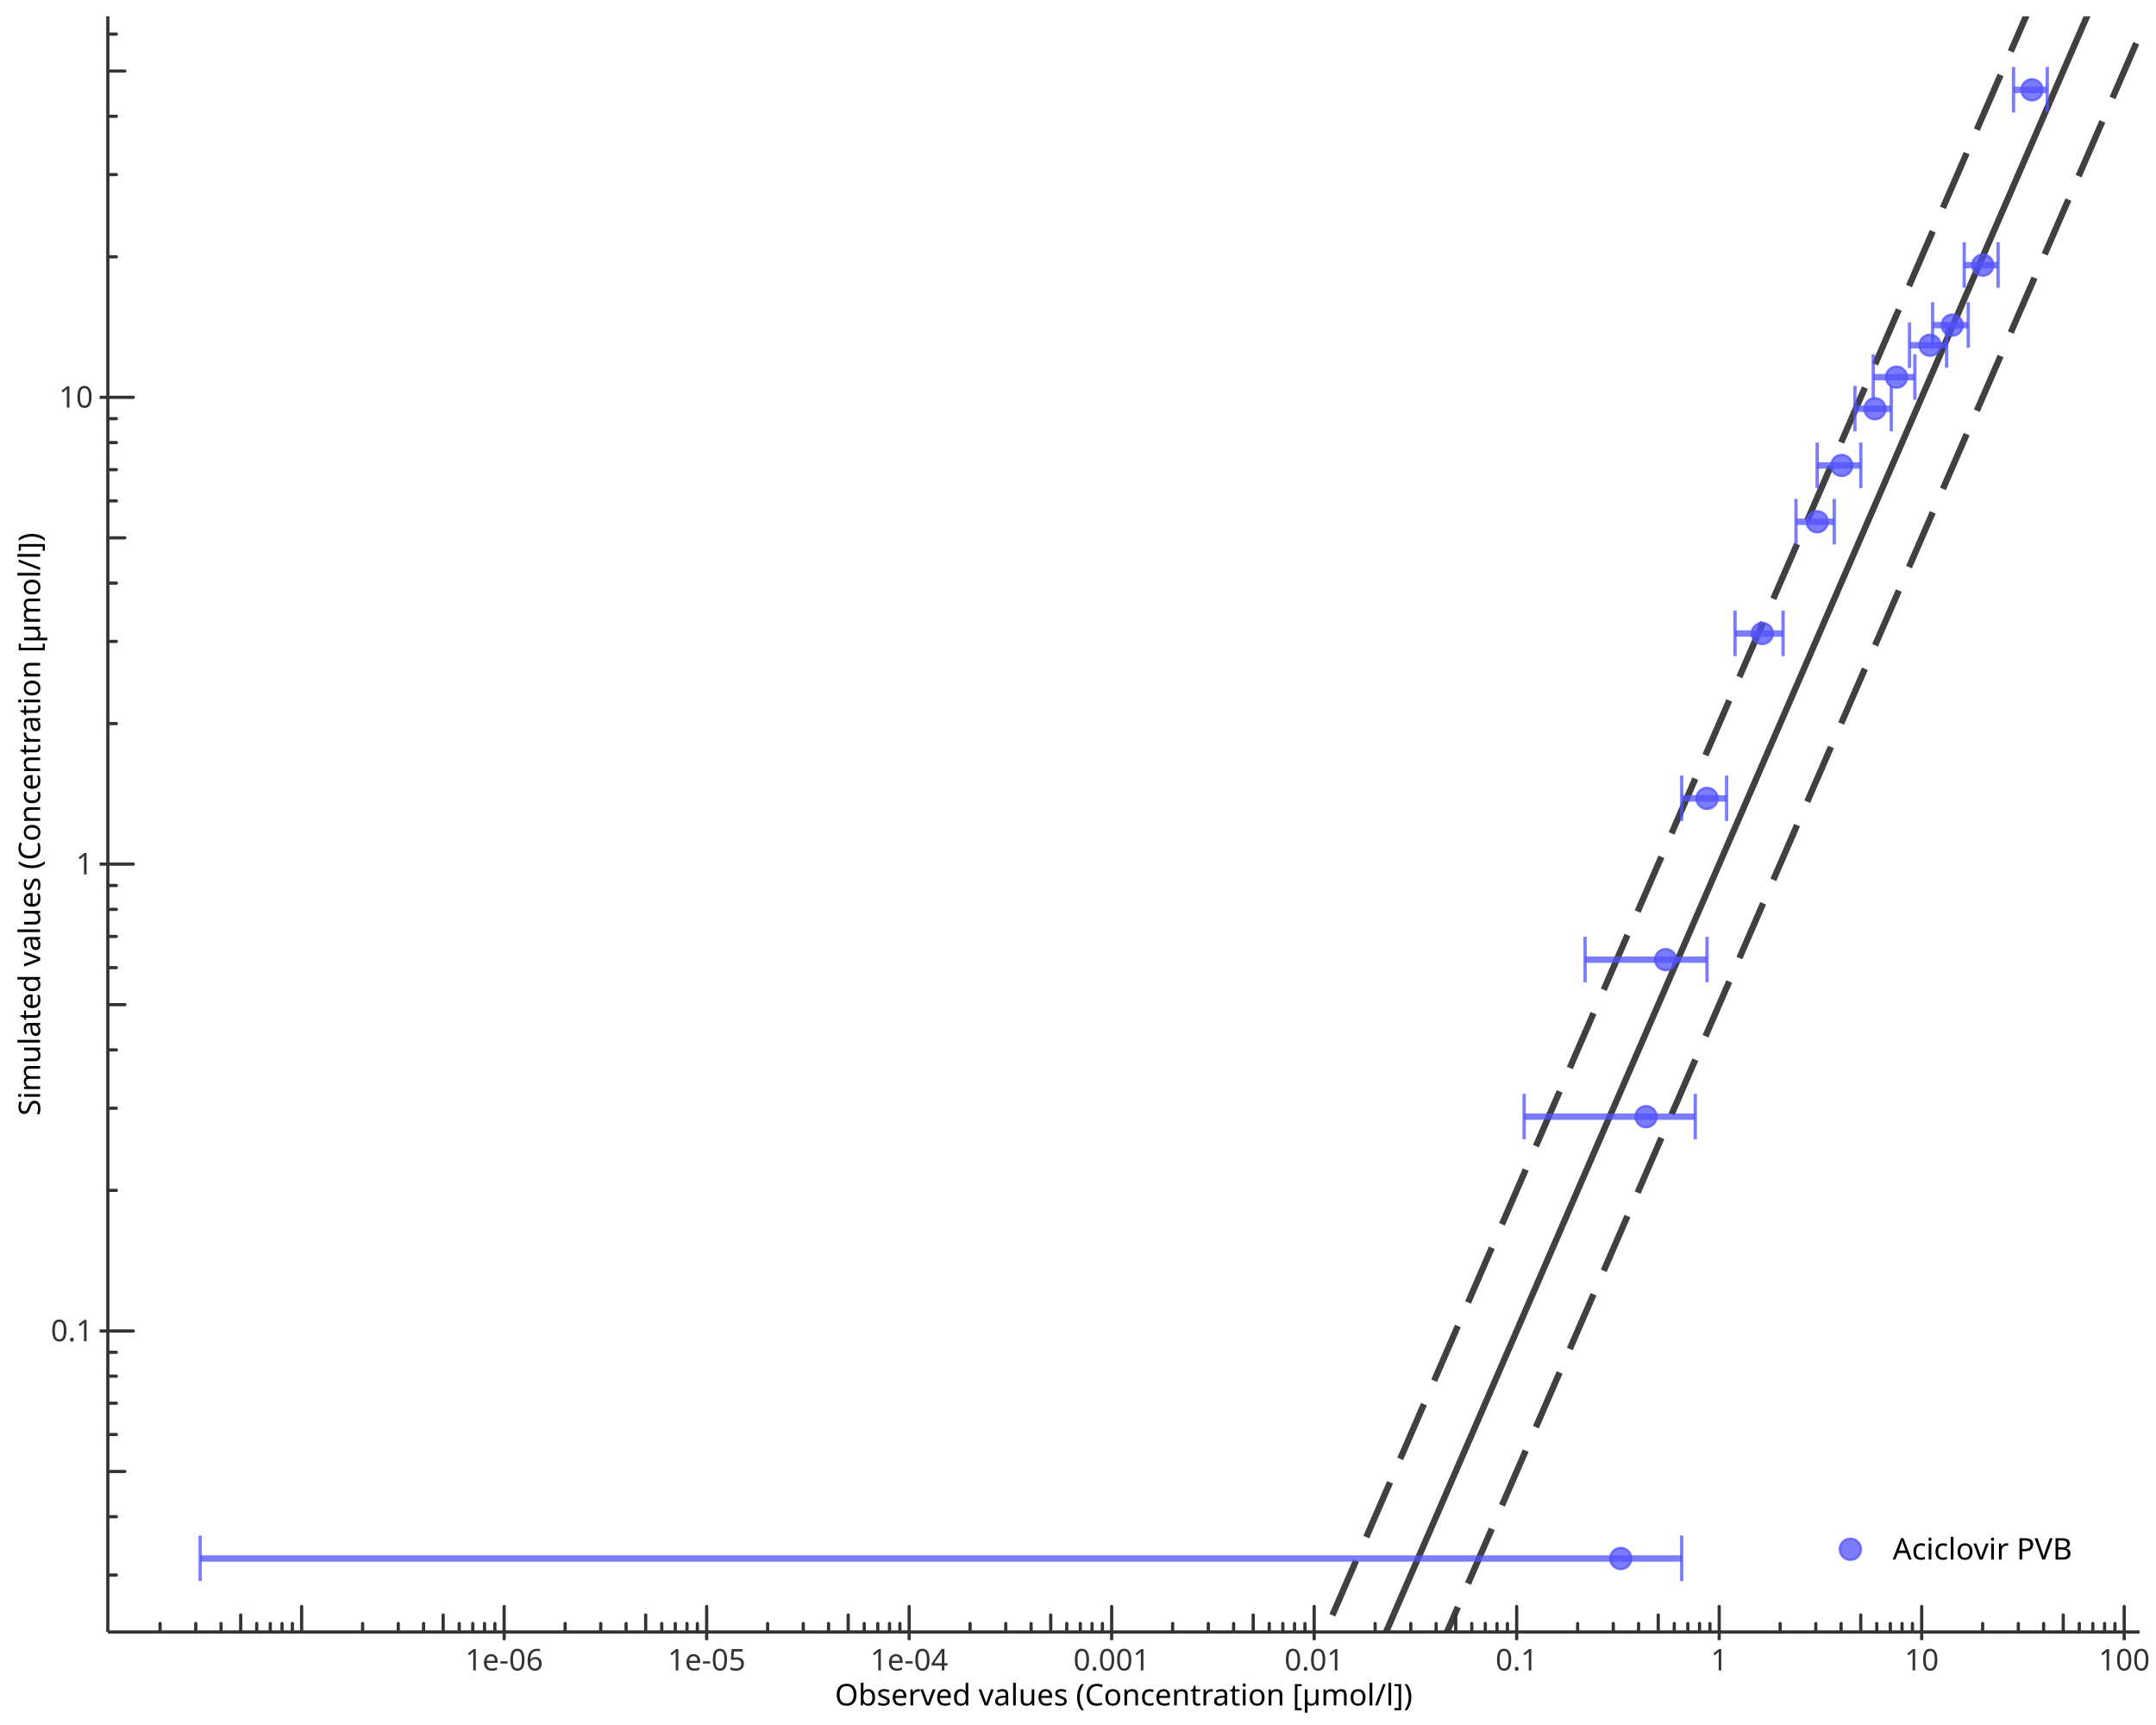
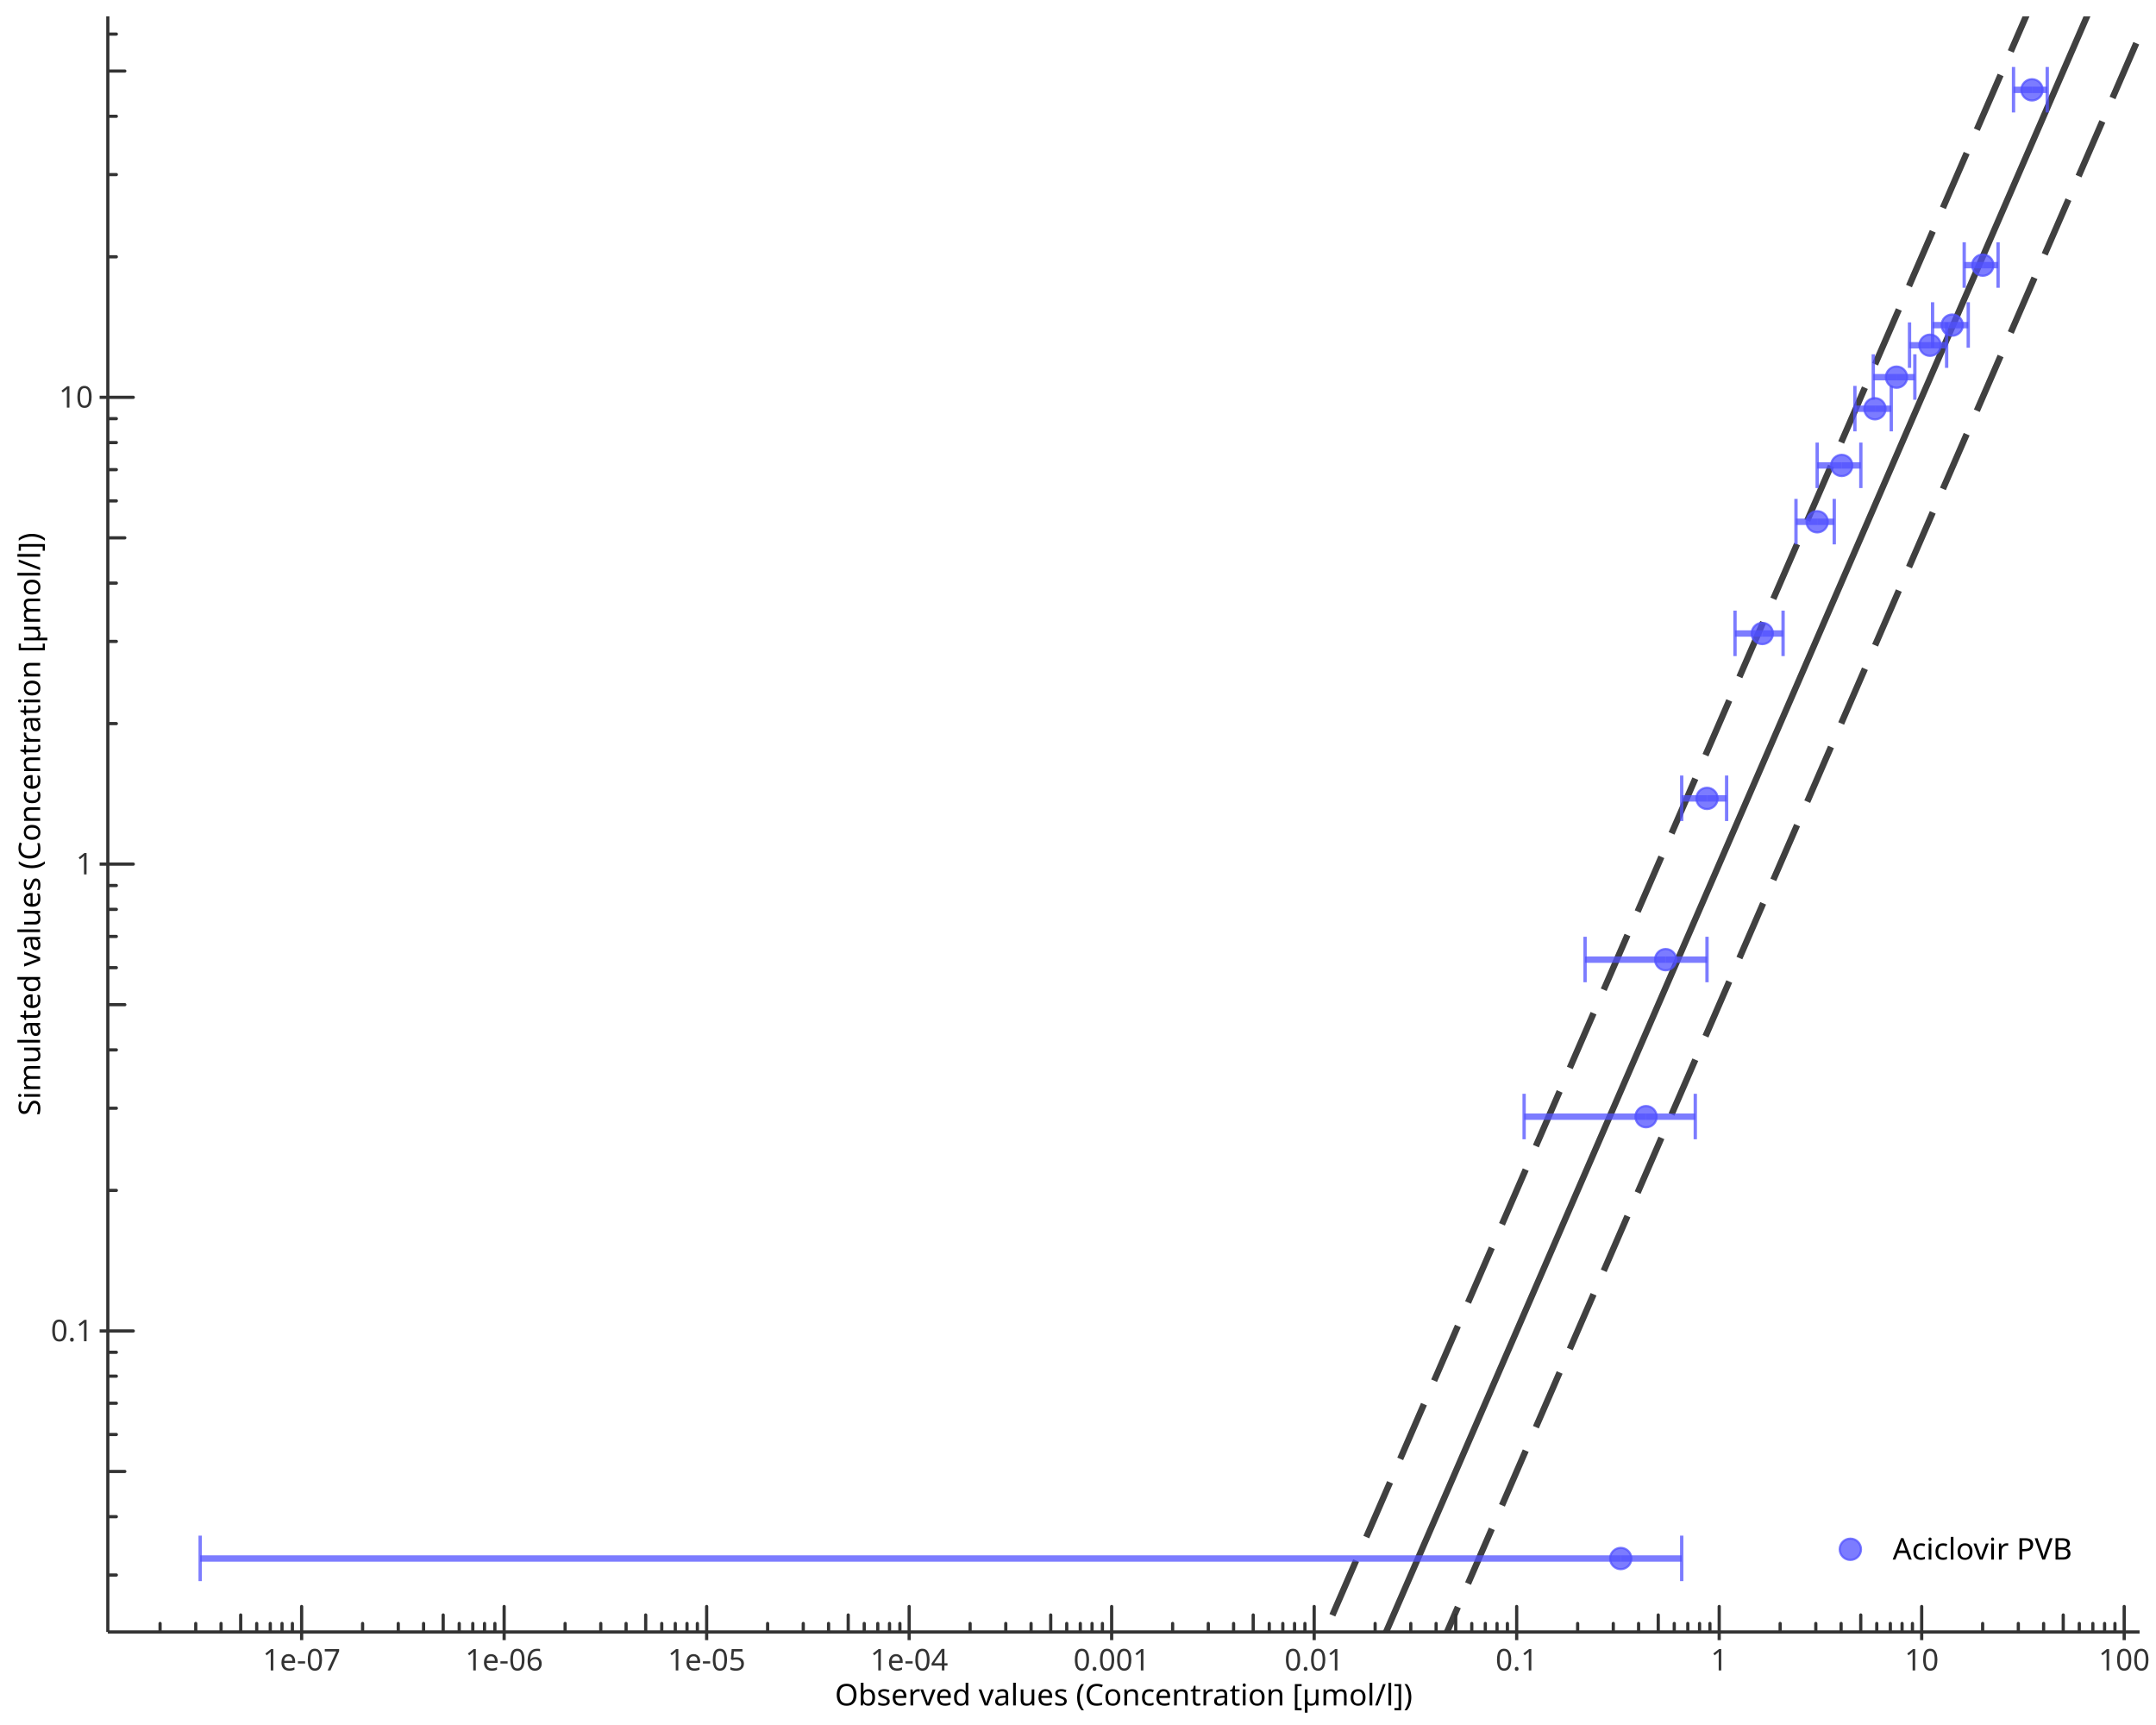
<svg xmlns="http://www.w3.org/2000/svg" class="svglite" data-engine-version="2.0" width="720.00pt" height="576.00pt" viewBox="0 0 720.00 576.00">
  <defs>
    <style type="text/css">
    .svglite line, .svglite polyline, .svglite polygon, .svglite path, .svglite rect, .svglite circle {
      fill: none;
      stroke: #000000;
      stroke-linecap: round;
      stroke-linejoin: round;
      stroke-miterlimit: 10.00;
    }
  </style>
  </defs>
  <rect width="100%" height="100%" style="stroke: none; fill: #FFFFFF;" />
  <defs>
    <clipPath id="cpMC4wMHw3MjAuMDB8MC4wMHw1NzYuMDA=">
      <rect x="0.00" y="0.00" width="720.00" height="576.00" />
    </clipPath>
  </defs>
  <g clip-path="url(#cpMC4wMHw3MjAuMDB8MC4wMHw1NzYuMDA=)">
    <rect x="0.00" y="0.00" width="720.00" height="576.00" style="stroke-width: 1.07; stroke: none; fill: #FFFFFF;" />
  </g>
  <defs>
    <clipPath id="cpMzYuMDF8NzE0LjUyfDUuNDh8NTQ0Ljkz">
      <rect x="36.01" y="5.48" width="678.51" height="539.45" />
    </clipPath>
  </defs>
  <g clip-path="url(#cpMzYuMDF8NzE0LjUyfDUuNDh8NTQ0Ljkz)">
    <rect x="36.01" y="5.48" width="678.51" height="539.45" style="stroke-width: 1.07; stroke: none; fill: #FFFFFF;" />
-     <polyline points="36.01,522.35 714.52,522.35 " style="stroke-width: 0.53; stroke: #FFFFFF; stroke-linecap: butt;" />
-     <polyline points="36.01,366.48 714.52,366.48 " style="stroke-width: 0.53; stroke: #FFFFFF; stroke-linecap: butt;" />
-     <polyline points="36.01,210.61 714.52,210.61 " style="stroke-width: 0.53; stroke: #FFFFFF; stroke-linecap: butt;" />
-     <polyline points="36.01,54.73 714.52,54.73 " style="stroke-width: 0.53; stroke: #FFFFFF; stroke-linecap: butt;" />
-     <polyline points="100.73,544.93 100.73,5.48 " style="stroke-width: 0.53; stroke: #FFFFFF; stroke-linecap: butt;" />
-     <polyline points="134.55,544.93 134.55,5.48 " style="stroke-width: 0.53; stroke: #FFFFFF; stroke-linecap: butt;" />
-     <polyline points="202.17,544.93 202.17,5.48 " style="stroke-width: 0.53; stroke: #FFFFFF; stroke-linecap: butt;" />
-     <polyline points="269.80,544.93 269.80,5.48 " style="stroke-width: 0.53; stroke: #FFFFFF; stroke-linecap: butt;" />
-     <polyline points="337.43,544.93 337.43,5.48 " style="stroke-width: 0.53; stroke: #FFFFFF; stroke-linecap: butt;" />
-     <polyline points="405.06,544.93 405.06,5.48 " style="stroke-width: 0.53; stroke: #FFFFFF; stroke-linecap: butt;" />
-     <polyline points="472.68,544.93 472.68,5.48 " style="stroke-width: 0.53; stroke: #FFFFFF; stroke-linecap: butt;" />
-     <polyline points="540.31,544.93 540.31,5.48 " style="stroke-width: 0.53; stroke: #FFFFFF; stroke-linecap: butt;" />
-     <polyline points="607.94,544.93 607.94,5.48 " style="stroke-width: 0.53; stroke: #FFFFFF; stroke-linecap: butt;" />
-     <polyline points="675.57,544.93 675.57,5.48 " style="stroke-width: 0.53; stroke: #FFFFFF; stroke-linecap: butt;" />
  </g>
  <g clip-path="url(#cpMC4wMHw3MjAuMDB8MC4wMHw1NzYuMDA=)">
</g>
  <g clip-path="url(#cpMzYuMDF8NzE0LjUyfDUuNDh8NTQ0Ljkz)">
</g>
  <g clip-path="url(#cpMC4wMHw3MjAuMDB8MC4wMHw1NzYuMDA=)">
</g>
  <g clip-path="url(#cpMzYuMDF8NzE0LjUyfDUuNDh8NTQ0Ljkz)">
</g>
  <g clip-path="url(#cpMC4wMHw3MjAuMDB8MC4wMHw1NzYuMDA=)">
</g>
  <g clip-path="url(#cpMzYuMDF8NzE0LjUyfDUuNDh8NTQ0Ljkz)">
</g>
  <g clip-path="url(#cpMC4wMHw3MjAuMDB8MC4wMHw1NzYuMDA=)">
</g>
  <g clip-path="url(#cpMzYuMDF8NzE0LjUyfDUuNDh8NTQ0Ljkz)">
</g>
  <g clip-path="url(#cpMC4wMHw3MjAuMDB8MC4wMHw1NzYuMDA=)">
</g>
  <g clip-path="url(#cpMzYuMDF8NzE0LjUyfDUuNDh8NTQ0Ljkz)">
</g>
  <g clip-path="url(#cpMC4wMHw3MjAuMDB8MC4wMHw1NzYuMDA=)">
</g>
  <g clip-path="url(#cpMzYuMDF8NzE0LjUyfDUuNDh8NTQ0Ljkz)">
</g>
  <g clip-path="url(#cpMC4wMHw3MjAuMDB8MC4wMHw1NzYuMDA=)">
</g>
  <g clip-path="url(#cpMzYuMDF8NzE0LjUyfDUuNDh8NTQ0Ljkz)">
</g>
  <g clip-path="url(#cpMC4wMHw3MjAuMDB8MC4wMHw1NzYuMDA=)">
</g>
  <g clip-path="url(#cpMzYuMDF8NzE0LjUyfDUuNDh8NTQ0Ljkz)">
</g>
  <g clip-path="url(#cpMC4wMHw3MjAuMDB8MC4wMHw1NzYuMDA=)">
</g>
  <g clip-path="url(#cpMzYuMDF8NzE0LjUyfDUuNDh8NTQ0Ljkz)">
</g>
  <g clip-path="url(#cpMC4wMHw3MjAuMDB8MC4wMHw1NzYuMDA=)">
</g>
  <g clip-path="url(#cpMzYuMDF8NzE0LjUyfDUuNDh8NTQ0Ljkz)">
</g>
  <g clip-path="url(#cpMC4wMHw3MjAuMDB8MC4wMHw1NzYuMDA=)">
</g>
  <g clip-path="url(#cpMzYuMDF8NzE0LjUyfDUuNDh8NTQ0Ljkz)">
</g>
  <g clip-path="url(#cpMC4wMHw3MjAuMDB8MC4wMHw1NzYuMDA=)">
</g>
  <g clip-path="url(#cpMzYuMDF8NzE0LjUyfDUuNDh8NTQ0Ljkz)">
</g>
  <g clip-path="url(#cpMC4wMHw3MjAuMDB8MC4wMHw1NzYuMDA=)">
</g>
  <g clip-path="url(#cpMzYuMDF8NzE0LjUyfDUuNDh8NTQ0Ljkz)">
</g>
  <g clip-path="url(#cpMC4wMHw3MjAuMDB8MC4wMHw1NzYuMDA=)">
</g>
  <g clip-path="url(#cpMzYuMDF8NzE0LjUyfDUuNDh8NTQ0Ljkz)">
</g>
  <g clip-path="url(#cpMC4wMHw3MjAuMDB8MC4wMHw1NzYuMDA=)">
</g>
  <g clip-path="url(#cpMzYuMDF8NzE0LjUyfDUuNDh8NTQ0Ljkz)">
</g>
  <g clip-path="url(#cpMC4wMHw3MjAuMDB8MC4wMHw1NzYuMDA=)">
</g>
  <g clip-path="url(#cpMzYuMDF8NzE0LjUyfDUuNDh8NTQ0Ljkz)">
    <line x1="-642.50" y1="3092.70" x2="1393.03" y2="-1598.92" style="stroke-width: 2.13; stroke: #000000; stroke-opacity: 0.75; stroke-linecap: butt;" />
    <line x1="-642.50" y1="3045.78" x2="1393.03" y2="-1645.85" style="stroke-width: 2.13; stroke: #000000; stroke-opacity: 0.75; stroke-dasharray: 19.92,8.54; stroke-linecap: butt;" />
    <line x1="-642.50" y1="3139.63" x2="1393.03" y2="-1552.00" style="stroke-width: 2.13; stroke: #000000; stroke-opacity: 0.75; stroke-dasharray: 19.92,8.54; stroke-linecap: butt;" />
    <line x1="672.42" y1="30.00" x2="678.58" y2="30.00" style="stroke-width: 2.13; stroke: #5050FF; stroke-opacity: 0.75; stroke-linecap: butt;" />
    <line x1="655.95" y1="88.54" x2="662.15" y2="88.54" style="stroke-width: 2.13; stroke: #5050FF; stroke-opacity: 0.75; stroke-linecap: butt;" />
    <line x1="645.39" y1="108.56" x2="651.94" y2="108.56" style="stroke-width: 2.13; stroke: #5050FF; stroke-opacity: 0.75; stroke-linecap: butt;" />
    <line x1="637.69" y1="115.28" x2="644.53" y2="115.28" style="stroke-width: 2.13; stroke: #5050FF; stroke-opacity: 0.75; stroke-linecap: butt;" />
    <line x1="625.59" y1="125.94" x2="633.34" y2="125.94" style="stroke-width: 2.13; stroke: #5050FF; stroke-opacity: 0.75; stroke-linecap: butt;" />
    <line x1="619.45" y1="136.49" x2="626.14" y2="136.49" style="stroke-width: 2.13; stroke: #5050FF; stroke-opacity: 0.75; stroke-linecap: butt;" />
    <line x1="606.85" y1="155.42" x2="615.04" y2="155.42" style="stroke-width: 2.13; stroke: #5050FF; stroke-opacity: 0.75; stroke-linecap: butt;" />
    <line x1="599.77" y1="174.23" x2="606.85" y2="174.23" style="stroke-width: 2.13; stroke: #5050FF; stroke-opacity: 0.75; stroke-linecap: butt;" />
    <line x1="579.41" y1="211.53" x2="588.52" y2="211.53" style="stroke-width: 2.13; stroke: #5050FF; stroke-opacity: 0.75; stroke-linecap: butt;" />
    <line x1="561.61" y1="266.60" x2="570.06" y2="266.60" style="stroke-width: 2.13; stroke: #5050FF; stroke-opacity: 0.75; stroke-linecap: butt;" />
    <line x1="529.34" y1="320.44" x2="556.25" y2="320.44" style="stroke-width: 2.13; stroke: #5050FF; stroke-opacity: 0.75; stroke-linecap: butt;" />
    <line x1="508.98" y1="372.87" x2="549.70" y2="372.87" style="stroke-width: 2.13; stroke: #5050FF; stroke-opacity: 0.75; stroke-linecap: butt;" />
    <line x1="66.85" y1="520.41" x2="541.25" y2="520.41" style="stroke-width: 2.13; stroke: #5050FF; stroke-opacity: 0.75; stroke-linecap: butt;" />
    <line x1="678.58" y1="30.00" x2="683.68" y2="30.00" style="stroke-width: 2.13; stroke: #5050FF; stroke-opacity: 0.75; stroke-linecap: butt;" />
    <line x1="662.15" y1="88.54" x2="667.26" y2="88.54" style="stroke-width: 2.13; stroke: #5050FF; stroke-opacity: 0.75; stroke-linecap: butt;" />
    <line x1="651.94" y1="108.56" x2="657.30" y2="108.56" style="stroke-width: 2.13; stroke: #5050FF; stroke-opacity: 0.75; stroke-linecap: butt;" />
    <line x1="644.53" y1="115.28" x2="650.08" y2="115.28" style="stroke-width: 2.13; stroke: #5050FF; stroke-opacity: 0.75; stroke-linecap: butt;" />
    <line x1="633.34" y1="125.94" x2="639.47" y2="125.94" style="stroke-width: 2.13; stroke: #5050FF; stroke-opacity: 0.75; stroke-linecap: butt;" />
    <line x1="626.14" y1="136.49" x2="631.59" y2="136.49" style="stroke-width: 2.13; stroke: #5050FF; stroke-opacity: 0.75; stroke-linecap: butt;" />
    <line x1="615.04" y1="155.42" x2="621.43" y2="155.42" style="stroke-width: 2.13; stroke: #5050FF; stroke-opacity: 0.75; stroke-linecap: butt;" />
    <line x1="606.85" y1="174.23" x2="612.55" y2="174.23" style="stroke-width: 2.13; stroke: #5050FF; stroke-opacity: 0.75; stroke-linecap: butt;" />
    <line x1="588.52" y1="211.53" x2="595.46" y2="211.53" style="stroke-width: 2.13; stroke: #5050FF; stroke-opacity: 0.75; stroke-linecap: butt;" />
    <line x1="570.06" y1="266.60" x2="576.61" y2="266.60" style="stroke-width: 2.13; stroke: #5050FF; stroke-opacity: 0.75; stroke-linecap: butt;" />
    <line x1="556.25" y1="320.44" x2="570.06" y2="320.44" style="stroke-width: 2.13; stroke: #5050FF; stroke-opacity: 0.75; stroke-linecap: butt;" />
    <line x1="549.70" y1="372.87" x2="566.14" y2="372.87" style="stroke-width: 2.13; stroke: #5050FF; stroke-opacity: 0.75; stroke-linecap: butt;" />
    <line x1="541.25" y1="520.41" x2="561.61" y2="520.41" style="stroke-width: 2.13; stroke: #5050FF; stroke-opacity: 0.75; stroke-linecap: butt;" />
    <text x="672.42" y="33.89" text-anchor="middle" style="font-size: 15.17px; fill: #5050FF; fill-opacity: 0.75; font-family: sans;" textLength="3.94px" lengthAdjust="spacingAndGlyphs">|</text>
    <text x="655.95" y="92.43" text-anchor="middle" style="font-size: 15.17px; fill: #5050FF; fill-opacity: 0.75; font-family: sans;" textLength="3.94px" lengthAdjust="spacingAndGlyphs">|</text>
    <text x="645.39" y="112.45" text-anchor="middle" style="font-size: 15.17px; fill: #5050FF; fill-opacity: 0.75; font-family: sans;" textLength="3.94px" lengthAdjust="spacingAndGlyphs">|</text>
    <text x="637.69" y="119.18" text-anchor="middle" style="font-size: 15.17px; fill: #5050FF; fill-opacity: 0.75; font-family: sans;" textLength="3.94px" lengthAdjust="spacingAndGlyphs">|</text>
    <text x="625.59" y="129.83" text-anchor="middle" style="font-size: 15.17px; fill: #5050FF; fill-opacity: 0.75; font-family: sans;" textLength="3.94px" lengthAdjust="spacingAndGlyphs">|</text>
    <text x="619.45" y="140.38" text-anchor="middle" style="font-size: 15.17px; fill: #5050FF; fill-opacity: 0.75; font-family: sans;" textLength="3.94px" lengthAdjust="spacingAndGlyphs">|</text>
    <text x="606.85" y="159.31" text-anchor="middle" style="font-size: 15.17px; fill: #5050FF; fill-opacity: 0.75; font-family: sans;" textLength="3.94px" lengthAdjust="spacingAndGlyphs">|</text>
    <text x="599.77" y="178.12" text-anchor="middle" style="font-size: 15.17px; fill: #5050FF; fill-opacity: 0.75; font-family: sans;" textLength="3.94px" lengthAdjust="spacingAndGlyphs">|</text>
    <text x="579.41" y="215.42" text-anchor="middle" style="font-size: 15.17px; fill: #5050FF; fill-opacity: 0.75; font-family: sans;" textLength="3.94px" lengthAdjust="spacingAndGlyphs">|</text>
    <text x="561.61" y="270.49" text-anchor="middle" style="font-size: 15.17px; fill: #5050FF; fill-opacity: 0.75; font-family: sans;" textLength="3.94px" lengthAdjust="spacingAndGlyphs">|</text>
    <text x="529.34" y="324.33" text-anchor="middle" style="font-size: 15.17px; fill: #5050FF; fill-opacity: 0.75; font-family: sans;" textLength="3.94px" lengthAdjust="spacingAndGlyphs">|</text>
    <text x="508.98" y="376.76" text-anchor="middle" style="font-size: 15.17px; fill: #5050FF; fill-opacity: 0.75; font-family: sans;" textLength="3.94px" lengthAdjust="spacingAndGlyphs">|</text>
    <text x="66.85" y="524.30" text-anchor="middle" style="font-size: 15.17px; fill: #5050FF; fill-opacity: 0.75; font-family: sans;" textLength="3.94px" lengthAdjust="spacingAndGlyphs">|</text>
    <text x="683.68" y="33.89" text-anchor="middle" style="font-size: 15.17px; fill: #5050FF; fill-opacity: 0.75; font-family: sans;" textLength="3.94px" lengthAdjust="spacingAndGlyphs">|</text>
    <text x="667.26" y="92.43" text-anchor="middle" style="font-size: 15.17px; fill: #5050FF; fill-opacity: 0.75; font-family: sans;" textLength="3.94px" lengthAdjust="spacingAndGlyphs">|</text>
    <text x="657.30" y="112.45" text-anchor="middle" style="font-size: 15.17px; fill: #5050FF; fill-opacity: 0.75; font-family: sans;" textLength="3.94px" lengthAdjust="spacingAndGlyphs">|</text>
    <text x="650.08" y="119.18" text-anchor="middle" style="font-size: 15.17px; fill: #5050FF; fill-opacity: 0.75; font-family: sans;" textLength="3.94px" lengthAdjust="spacingAndGlyphs">|</text>
    <text x="639.47" y="129.83" text-anchor="middle" style="font-size: 15.17px; fill: #5050FF; fill-opacity: 0.75; font-family: sans;" textLength="3.94px" lengthAdjust="spacingAndGlyphs">|</text>
    <text x="631.59" y="140.38" text-anchor="middle" style="font-size: 15.17px; fill: #5050FF; fill-opacity: 0.75; font-family: sans;" textLength="3.94px" lengthAdjust="spacingAndGlyphs">|</text>
    <text x="621.43" y="159.31" text-anchor="middle" style="font-size: 15.17px; fill: #5050FF; fill-opacity: 0.75; font-family: sans;" textLength="3.94px" lengthAdjust="spacingAndGlyphs">|</text>
    <text x="612.55" y="178.12" text-anchor="middle" style="font-size: 15.17px; fill: #5050FF; fill-opacity: 0.75; font-family: sans;" textLength="3.94px" lengthAdjust="spacingAndGlyphs">|</text>
    <text x="595.46" y="215.42" text-anchor="middle" style="font-size: 15.17px; fill: #5050FF; fill-opacity: 0.75; font-family: sans;" textLength="3.94px" lengthAdjust="spacingAndGlyphs">|</text>
    <text x="576.61" y="270.49" text-anchor="middle" style="font-size: 15.17px; fill: #5050FF; fill-opacity: 0.75; font-family: sans;" textLength="3.94px" lengthAdjust="spacingAndGlyphs">|</text>
    <text x="570.06" y="324.33" text-anchor="middle" style="font-size: 15.17px; fill: #5050FF; fill-opacity: 0.75; font-family: sans;" textLength="3.94px" lengthAdjust="spacingAndGlyphs">|</text>
    <text x="566.14" y="376.76" text-anchor="middle" style="font-size: 15.17px; fill: #5050FF; fill-opacity: 0.75; font-family: sans;" textLength="3.94px" lengthAdjust="spacingAndGlyphs">|</text>
    <text x="561.61" y="524.30" text-anchor="middle" style="font-size: 15.17px; fill: #5050FF; fill-opacity: 0.75; font-family: sans;" textLength="3.94px" lengthAdjust="spacingAndGlyphs">|</text>
    <circle cx="678.58" cy="30.00" r="3.56" style="stroke-width: 0.71; stroke: #5050FF; stroke-opacity: 0.75; fill: #5050FF; fill-opacity: 0.75;" />
    <circle cx="662.15" cy="88.54" r="3.56" style="stroke-width: 0.71; stroke: #5050FF; stroke-opacity: 0.75; fill: #5050FF; fill-opacity: 0.75;" />
    <circle cx="651.94" cy="108.56" r="3.56" style="stroke-width: 0.71; stroke: #5050FF; stroke-opacity: 0.75; fill: #5050FF; fill-opacity: 0.75;" />
    <circle cx="644.53" cy="115.28" r="3.56" style="stroke-width: 0.71; stroke: #5050FF; stroke-opacity: 0.75; fill: #5050FF; fill-opacity: 0.75;" />
    <circle cx="633.34" cy="125.94" r="3.56" style="stroke-width: 0.71; stroke: #5050FF; stroke-opacity: 0.75; fill: #5050FF; fill-opacity: 0.75;" />
    <circle cx="626.14" cy="136.49" r="3.56" style="stroke-width: 0.71; stroke: #5050FF; stroke-opacity: 0.75; fill: #5050FF; fill-opacity: 0.75;" />
    <circle cx="615.04" cy="155.42" r="3.56" style="stroke-width: 0.71; stroke: #5050FF; stroke-opacity: 0.75; fill: #5050FF; fill-opacity: 0.75;" />
    <circle cx="606.85" cy="174.23" r="3.56" style="stroke-width: 0.71; stroke: #5050FF; stroke-opacity: 0.75; fill: #5050FF; fill-opacity: 0.75;" />
    <circle cx="588.52" cy="211.53" r="3.56" style="stroke-width: 0.71; stroke: #5050FF; stroke-opacity: 0.75; fill: #5050FF; fill-opacity: 0.75;" />
    <circle cx="570.06" cy="266.60" r="3.56" style="stroke-width: 0.71; stroke: #5050FF; stroke-opacity: 0.75; fill: #5050FF; fill-opacity: 0.75;" />
    <circle cx="556.25" cy="320.44" r="3.56" style="stroke-width: 0.71; stroke: #5050FF; stroke-opacity: 0.75; fill: #5050FF; fill-opacity: 0.75;" />
    <circle cx="549.70" cy="372.87" r="3.56" style="stroke-width: 0.71; stroke: #5050FF; stroke-opacity: 0.75; fill: #5050FF; fill-opacity: 0.75;" />
    <circle cx="541.25" cy="520.41" r="3.56" style="stroke-width: 0.71; stroke: #5050FF; stroke-opacity: 0.75; fill: #5050FF; fill-opacity: 0.75;" />
    <line x1="53.46" y1="544.93" x2="53.46" y2="542.10" style="stroke-width: 1.07; stroke: #333333;" />
    <line x1="65.37" y1="544.93" x2="65.37" y2="542.10" style="stroke-width: 1.07; stroke: #333333;" />
    <line x1="73.82" y1="544.93" x2="73.82" y2="542.10" style="stroke-width: 1.07; stroke: #333333;" />
    <line x1="80.38" y1="544.93" x2="80.38" y2="539.26" style="stroke-width: 1.07; stroke: #333333;" />
    <line x1="85.73" y1="544.93" x2="85.73" y2="542.10" style="stroke-width: 1.07; stroke: #333333;" />
    <line x1="90.26" y1="544.93" x2="90.26" y2="542.10" style="stroke-width: 1.07; stroke: #333333;" />
    <line x1="94.18" y1="544.93" x2="94.18" y2="542.10" style="stroke-width: 1.07; stroke: #333333;" />
    <line x1="97.64" y1="544.93" x2="97.64" y2="542.10" style="stroke-width: 1.07; stroke: #333333;" />
    <line x1="100.73" y1="544.93" x2="100.73" y2="536.43" style="stroke-width: 1.07; stroke: #333333;" />
    <line x1="121.09" y1="544.93" x2="121.09" y2="542.10" style="stroke-width: 1.07; stroke: #333333;" />
    <line x1="133.00" y1="544.93" x2="133.00" y2="542.10" style="stroke-width: 1.07; stroke: #333333;" />
    <line x1="141.45" y1="544.93" x2="141.45" y2="542.10" style="stroke-width: 1.07; stroke: #333333;" />
    <line x1="148.00" y1="544.93" x2="148.00" y2="539.26" style="stroke-width: 1.07; stroke: #333333;" />
    <line x1="153.36" y1="544.93" x2="153.36" y2="542.10" style="stroke-width: 1.07; stroke: #333333;" />
    <line x1="157.89" y1="544.93" x2="157.89" y2="542.10" style="stroke-width: 1.07; stroke: #333333;" />
    <line x1="161.81" y1="544.93" x2="161.81" y2="542.10" style="stroke-width: 1.07; stroke: #333333;" />
    <line x1="165.27" y1="544.93" x2="165.27" y2="542.10" style="stroke-width: 1.07; stroke: #333333;" />
    <line x1="168.36" y1="544.93" x2="168.36" y2="536.43" style="stroke-width: 1.07; stroke: #333333;" />
    <line x1="188.72" y1="544.93" x2="188.72" y2="542.10" style="stroke-width: 1.07; stroke: #333333;" />
    <line x1="200.63" y1="544.93" x2="200.63" y2="542.10" style="stroke-width: 1.07; stroke: #333333;" />
    <line x1="209.08" y1="544.93" x2="209.08" y2="542.10" style="stroke-width: 1.07; stroke: #333333;" />
    <line x1="215.63" y1="544.93" x2="215.63" y2="539.26" style="stroke-width: 1.07; stroke: #333333;" />
    <line x1="220.99" y1="544.93" x2="220.99" y2="542.10" style="stroke-width: 1.07; stroke: #333333;" />
    <line x1="225.51" y1="544.93" x2="225.51" y2="542.10" style="stroke-width: 1.07; stroke: #333333;" />
    <line x1="229.43" y1="544.93" x2="229.43" y2="542.10" style="stroke-width: 1.07; stroke: #333333;" />
    <line x1="232.89" y1="544.93" x2="232.89" y2="542.10" style="stroke-width: 1.07; stroke: #333333;" />
    <line x1="235.99" y1="544.93" x2="235.99" y2="536.43" style="stroke-width: 1.07; stroke: #333333;" />
    <line x1="256.35" y1="544.93" x2="256.35" y2="542.10" style="stroke-width: 1.07; stroke: #333333;" />
    <line x1="268.25" y1="544.93" x2="268.25" y2="542.10" style="stroke-width: 1.07; stroke: #333333;" />
    <line x1="276.70" y1="544.93" x2="276.70" y2="542.10" style="stroke-width: 1.07; stroke: #333333;" />
    <line x1="283.26" y1="544.93" x2="283.26" y2="539.26" style="stroke-width: 1.07; stroke: #333333;" />
    <line x1="288.61" y1="544.93" x2="288.61" y2="542.10" style="stroke-width: 1.07; stroke: #333333;" />
    <line x1="293.14" y1="544.93" x2="293.14" y2="542.10" style="stroke-width: 1.07; stroke: #333333;" />
    <line x1="297.06" y1="544.93" x2="297.06" y2="542.10" style="stroke-width: 1.07; stroke: #333333;" />
    <line x1="300.52" y1="544.93" x2="300.52" y2="542.10" style="stroke-width: 1.07; stroke: #333333;" />
    <line x1="303.62" y1="544.93" x2="303.62" y2="536.43" style="stroke-width: 1.07; stroke: #333333;" />
    <line x1="323.97" y1="544.93" x2="323.97" y2="542.10" style="stroke-width: 1.07; stroke: #333333;" />
    <line x1="335.88" y1="544.93" x2="335.88" y2="542.10" style="stroke-width: 1.07; stroke: #333333;" />
    <line x1="344.33" y1="544.93" x2="344.33" y2="542.10" style="stroke-width: 1.07; stroke: #333333;" />
    <line x1="350.89" y1="544.93" x2="350.89" y2="539.26" style="stroke-width: 1.07; stroke: #333333;" />
    <line x1="356.24" y1="544.93" x2="356.24" y2="542.10" style="stroke-width: 1.07; stroke: #333333;" />
    <line x1="360.77" y1="544.93" x2="360.77" y2="542.10" style="stroke-width: 1.07; stroke: #333333;" />
    <line x1="364.69" y1="544.93" x2="364.69" y2="542.10" style="stroke-width: 1.07; stroke: #333333;" />
    <line x1="368.15" y1="544.93" x2="368.15" y2="542.10" style="stroke-width: 1.07; stroke: #333333;" />
    <line x1="371.24" y1="544.93" x2="371.24" y2="536.43" style="stroke-width: 1.07; stroke: #333333;" />
    <line x1="391.60" y1="544.93" x2="391.60" y2="542.10" style="stroke-width: 1.07; stroke: #333333;" />
    <line x1="403.51" y1="544.93" x2="403.51" y2="542.10" style="stroke-width: 1.07; stroke: #333333;" />
    <line x1="411.96" y1="544.93" x2="411.96" y2="542.10" style="stroke-width: 1.07; stroke: #333333;" />
    <line x1="418.51" y1="544.93" x2="418.51" y2="539.26" style="stroke-width: 1.07; stroke: #333333;" />
    <line x1="423.87" y1="544.93" x2="423.87" y2="542.10" style="stroke-width: 1.07; stroke: #333333;" />
    <line x1="428.40" y1="544.93" x2="428.40" y2="542.10" style="stroke-width: 1.07; stroke: #333333;" />
    <line x1="432.32" y1="544.93" x2="432.32" y2="542.10" style="stroke-width: 1.07; stroke: #333333;" />
    <line x1="435.78" y1="544.93" x2="435.78" y2="542.10" style="stroke-width: 1.07; stroke: #333333;" />
    <line x1="438.87" y1="544.93" x2="438.87" y2="536.43" style="stroke-width: 1.07; stroke: #333333;" />
    <line x1="459.23" y1="544.93" x2="459.23" y2="542.10" style="stroke-width: 1.07; stroke: #333333;" />
    <line x1="471.14" y1="544.93" x2="471.14" y2="542.10" style="stroke-width: 1.07; stroke: #333333;" />
    <line x1="479.59" y1="544.93" x2="479.59" y2="542.10" style="stroke-width: 1.07; stroke: #333333;" />
    <line x1="486.14" y1="544.93" x2="486.14" y2="539.26" style="stroke-width: 1.07; stroke: #333333;" />
    <line x1="491.50" y1="544.93" x2="491.50" y2="542.10" style="stroke-width: 1.07; stroke: #333333;" />
    <line x1="496.02" y1="544.93" x2="496.02" y2="542.10" style="stroke-width: 1.07; stroke: #333333;" />
    <line x1="499.94" y1="544.93" x2="499.94" y2="542.10" style="stroke-width: 1.07; stroke: #333333;" />
    <line x1="503.40" y1="544.93" x2="503.40" y2="542.10" style="stroke-width: 1.07; stroke: #333333;" />
    <line x1="506.50" y1="544.93" x2="506.50" y2="536.43" style="stroke-width: 1.07; stroke: #333333;" />
    <line x1="526.86" y1="544.93" x2="526.86" y2="542.10" style="stroke-width: 1.07; stroke: #333333;" />
    <line x1="538.76" y1="544.93" x2="538.76" y2="542.10" style="stroke-width: 1.07; stroke: #333333;" />
    <line x1="547.21" y1="544.93" x2="547.21" y2="542.10" style="stroke-width: 1.07; stroke: #333333;" />
    <line x1="553.77" y1="544.93" x2="553.77" y2="539.26" style="stroke-width: 1.07; stroke: #333333;" />
    <line x1="559.12" y1="544.93" x2="559.12" y2="542.10" style="stroke-width: 1.07; stroke: #333333;" />
    <line x1="563.65" y1="544.93" x2="563.65" y2="542.10" style="stroke-width: 1.07; stroke: #333333;" />
    <line x1="567.57" y1="544.93" x2="567.57" y2="542.10" style="stroke-width: 1.07; stroke: #333333;" />
    <line x1="571.03" y1="544.93" x2="571.03" y2="542.10" style="stroke-width: 1.07; stroke: #333333;" />
    <line x1="574.13" y1="544.93" x2="574.13" y2="536.43" style="stroke-width: 1.07; stroke: #333333;" />
    <line x1="594.48" y1="544.93" x2="594.48" y2="542.10" style="stroke-width: 1.07; stroke: #333333;" />
    <line x1="606.39" y1="544.93" x2="606.39" y2="542.10" style="stroke-width: 1.07; stroke: #333333;" />
    <line x1="614.84" y1="544.93" x2="614.84" y2="542.10" style="stroke-width: 1.07; stroke: #333333;" />
    <line x1="621.40" y1="544.93" x2="621.40" y2="539.26" style="stroke-width: 1.07; stroke: #333333;" />
    <line x1="626.75" y1="544.93" x2="626.75" y2="542.10" style="stroke-width: 1.07; stroke: #333333;" />
    <line x1="631.28" y1="544.93" x2="631.28" y2="542.10" style="stroke-width: 1.07; stroke: #333333;" />
    <line x1="635.20" y1="544.93" x2="635.20" y2="542.10" style="stroke-width: 1.07; stroke: #333333;" />
    <line x1="638.66" y1="544.93" x2="638.66" y2="542.10" style="stroke-width: 1.07; stroke: #333333;" />
    <line x1="641.75" y1="544.93" x2="641.75" y2="536.43" style="stroke-width: 1.07; stroke: #333333;" />
    <line x1="662.11" y1="544.93" x2="662.11" y2="542.10" style="stroke-width: 1.07; stroke: #333333;" />
    <line x1="674.02" y1="544.93" x2="674.02" y2="542.10" style="stroke-width: 1.07; stroke: #333333;" />
    <line x1="682.47" y1="544.93" x2="682.47" y2="542.10" style="stroke-width: 1.07; stroke: #333333;" />
    <line x1="689.02" y1="544.93" x2="689.02" y2="539.26" style="stroke-width: 1.07; stroke: #333333;" />
    <line x1="694.38" y1="544.93" x2="694.38" y2="542.10" style="stroke-width: 1.07; stroke: #333333;" />
    <line x1="698.91" y1="544.93" x2="698.91" y2="542.10" style="stroke-width: 1.07; stroke: #333333;" />
    <line x1="702.83" y1="544.93" x2="702.83" y2="542.10" style="stroke-width: 1.07; stroke: #333333;" />
    <line x1="706.29" y1="544.93" x2="706.29" y2="542.10" style="stroke-width: 1.07; stroke: #333333;" />
    <line x1="709.38" y1="544.93" x2="709.38" y2="536.43" style="stroke-width: 1.07; stroke: #333333;" />
    <line x1="36.01" y1="525.92" x2="38.85" y2="525.92" style="stroke-width: 1.07; stroke: #333333;" />
    <line x1="36.01" y1="506.44" x2="38.85" y2="506.44" style="stroke-width: 1.07; stroke: #333333;" />
    <line x1="36.01" y1="491.34" x2="41.68" y2="491.34" style="stroke-width: 1.07; stroke: #333333;" />
    <line x1="36.01" y1="479.00" x2="38.85" y2="479.00" style="stroke-width: 1.07; stroke: #333333;" />
    <line x1="36.01" y1="468.56" x2="38.85" y2="468.56" style="stroke-width: 1.07; stroke: #333333;" />
    <line x1="36.01" y1="459.52" x2="38.85" y2="459.52" style="stroke-width: 1.07; stroke: #333333;" />
    <line x1="36.01" y1="451.55" x2="38.85" y2="451.55" style="stroke-width: 1.07; stroke: #333333;" />
    <line x1="36.01" y1="444.42" x2="44.51" y2="444.42" style="stroke-width: 1.07; stroke: #333333;" />
    <line x1="36.01" y1="397.49" x2="38.85" y2="397.49" style="stroke-width: 1.07; stroke: #333333;" />
    <line x1="36.01" y1="370.05" x2="38.85" y2="370.05" style="stroke-width: 1.07; stroke: #333333;" />
    <line x1="36.01" y1="350.57" x2="38.85" y2="350.57" style="stroke-width: 1.07; stroke: #333333;" />
    <line x1="36.01" y1="335.47" x2="41.68" y2="335.47" style="stroke-width: 1.07; stroke: #333333;" />
    <line x1="36.01" y1="323.12" x2="38.85" y2="323.12" style="stroke-width: 1.07; stroke: #333333;" />
    <line x1="36.01" y1="312.69" x2="38.85" y2="312.69" style="stroke-width: 1.07; stroke: #333333;" />
    <line x1="36.01" y1="303.65" x2="38.85" y2="303.65" style="stroke-width: 1.07; stroke: #333333;" />
    <line x1="36.01" y1="295.68" x2="38.85" y2="295.68" style="stroke-width: 1.07; stroke: #333333;" />
    <line x1="36.01" y1="288.54" x2="44.51" y2="288.54" style="stroke-width: 1.07; stroke: #333333;" />
    <line x1="36.01" y1="241.62" x2="38.85" y2="241.62" style="stroke-width: 1.07; stroke: #333333;" />
    <line x1="36.01" y1="214.17" x2="38.85" y2="214.17" style="stroke-width: 1.07; stroke: #333333;" />
    <line x1="36.01" y1="194.70" x2="38.85" y2="194.70" style="stroke-width: 1.07; stroke: #333333;" />
    <line x1="36.01" y1="179.59" x2="41.68" y2="179.59" style="stroke-width: 1.07; stroke: #333333;" />
    <line x1="36.01" y1="167.25" x2="38.85" y2="167.25" style="stroke-width: 1.07; stroke: #333333;" />
    <line x1="36.01" y1="156.82" x2="38.85" y2="156.82" style="stroke-width: 1.07; stroke: #333333;" />
    <line x1="36.01" y1="147.78" x2="38.85" y2="147.78" style="stroke-width: 1.07; stroke: #333333;" />
    <line x1="36.01" y1="139.80" x2="38.85" y2="139.80" style="stroke-width: 1.07; stroke: #333333;" />
    <line x1="36.01" y1="132.67" x2="44.51" y2="132.67" style="stroke-width: 1.07; stroke: #333333;" />
    <line x1="36.01" y1="85.75" x2="38.85" y2="85.75" style="stroke-width: 1.07; stroke: #333333;" />
    <line x1="36.01" y1="58.30" x2="38.85" y2="58.30" style="stroke-width: 1.07; stroke: #333333;" />
    <line x1="36.01" y1="38.83" x2="38.85" y2="38.83" style="stroke-width: 1.07; stroke: #333333;" />
    <line x1="36.01" y1="23.72" x2="41.68" y2="23.72" style="stroke-width: 1.07; stroke: #333333;" />
    <line x1="36.01" y1="11.38" x2="38.85" y2="11.38" style="stroke-width: 1.07; stroke: #333333;" />
  </g>
  <g clip-path="url(#cpMC4wMHw3MjAuMDB8MC4wMHw1NzYuMDA=)">
    <polyline points="36.01,544.93 36.01,5.48 " style="stroke-width: 1.07; stroke: #333333; stroke-linecap: butt;" />
    <text x="31.08" y="447.86" text-anchor="end" style="font-size: 10.00px; fill: #333333; font-family: sans;" textLength="13.90px" lengthAdjust="spacingAndGlyphs">0.1</text>
    <text x="31.08" y="291.98" text-anchor="end" style="font-size: 10.00px; fill: #333333; font-family: sans;" textLength="5.56px" lengthAdjust="spacingAndGlyphs">1</text>
    <text x="31.08" y="136.11" text-anchor="end" style="font-size: 10.00px; fill: #333333; font-family: sans;" textLength="11.12px" lengthAdjust="spacingAndGlyphs">10</text>
    <polyline points="33.27,444.42 36.01,444.42 " style="stroke-width: 1.07; stroke: #333333; stroke-linecap: butt;" />
    <polyline points="33.27,288.54 36.01,288.54 " style="stroke-width: 1.07; stroke: #333333; stroke-linecap: butt;" />
    <polyline points="33.27,132.67 36.01,132.67 " style="stroke-width: 1.07; stroke: #333333; stroke-linecap: butt;" />
    <polyline points="36.01,544.93 714.52,544.93 " style="stroke-width: 1.07; stroke: #333333; stroke-linecap: butt;" />
+     <polyline points="100.73,547.67 100.73,544.93 " style="stroke-width: 1.07; stroke: #333333; stroke-linecap: butt;" />
    <polyline points="168.36,547.67 168.36,544.93 " style="stroke-width: 1.07; stroke: #333333; stroke-linecap: butt;" />
    <polyline points="235.99,547.67 235.99,544.93 " style="stroke-width: 1.07; stroke: #333333; stroke-linecap: butt;" />
    <polyline points="303.62,547.67 303.62,544.93 " style="stroke-width: 1.07; stroke: #333333; stroke-linecap: butt;" />
    <polyline points="371.24,547.67 371.24,544.93 " style="stroke-width: 1.07; stroke: #333333; stroke-linecap: butt;" />
    <polyline points="438.87,547.67 438.87,544.93 " style="stroke-width: 1.07; stroke: #333333; stroke-linecap: butt;" />
    <polyline points="506.50,547.67 506.50,544.93 " style="stroke-width: 1.07; stroke: #333333; stroke-linecap: butt;" />
    <polyline points="574.13,547.67 574.13,544.93 " style="stroke-width: 1.07; stroke: #333333; stroke-linecap: butt;" />
    <polyline points="641.75,547.67 641.75,544.93 " style="stroke-width: 1.07; stroke: #333333; stroke-linecap: butt;" />
    <polyline points="709.38,547.67 709.38,544.93 " style="stroke-width: 1.07; stroke: #333333; stroke-linecap: butt;" />
+     <text x="100.73" y="557.78" text-anchor="middle" style="font-size: 10.00px; fill: #333333; font-family: sans;" textLength="25.58px" lengthAdjust="spacingAndGlyphs">1e-07</text>
    <text x="168.36" y="557.78" text-anchor="middle" style="font-size: 10.00px; fill: #333333; font-family: sans;" textLength="25.58px" lengthAdjust="spacingAndGlyphs">1e-06</text>
    <text x="235.99" y="557.78" text-anchor="middle" style="font-size: 10.00px; fill: #333333; font-family: sans;" textLength="25.58px" lengthAdjust="spacingAndGlyphs">1e-05</text>
    <text x="303.62" y="557.78" text-anchor="middle" style="font-size: 10.00px; fill: #333333; font-family: sans;" textLength="25.58px" lengthAdjust="spacingAndGlyphs">1e-04</text>
    <text x="371.24" y="557.78" text-anchor="middle" style="font-size: 10.00px; fill: #333333; font-family: sans;" textLength="25.03px" lengthAdjust="spacingAndGlyphs">0.001</text>
    <text x="438.87" y="557.78" text-anchor="middle" style="font-size: 10.00px; fill: #333333; font-family: sans;" textLength="19.46px" lengthAdjust="spacingAndGlyphs">0.01</text>
    <text x="506.50" y="557.78" text-anchor="middle" style="font-size: 10.00px; fill: #333333; font-family: sans;" textLength="13.90px" lengthAdjust="spacingAndGlyphs">0.1</text>
    <text x="574.13" y="557.78" text-anchor="middle" style="font-size: 10.00px; fill: #333333; font-family: sans;" textLength="5.56px" lengthAdjust="spacingAndGlyphs">1</text>
    <text x="641.75" y="557.78" text-anchor="middle" style="font-size: 10.00px; fill: #333333; font-family: sans;" textLength="11.12px" lengthAdjust="spacingAndGlyphs">10</text>
    <text x="709.38" y="557.78" text-anchor="middle" style="font-size: 10.00px; fill: #333333; font-family: sans;" textLength="16.69px" lengthAdjust="spacingAndGlyphs">100</text>
    <text x="375.27" y="569.48" text-anchor="middle" style="font-size: 10.00px; font-family: sans;" textLength="181.97px" lengthAdjust="spacingAndGlyphs">Observed values (Concentration [µmol/l])</text>
    <text transform="translate(13.40,275.21) rotate(-90)" text-anchor="middle" style="font-size: 10.00px; font-family: sans;" textLength="183.08px" lengthAdjust="spacingAndGlyphs">Simulated values (Concentration [µmol/l])</text>
    <rect x="603.81" y="497.73" width="93.75" height="33.72" style="stroke-width: 1.07; stroke: none; fill: #FFFFFF;" />
    <rect x="609.29" y="508.69" width="17.28" height="17.28" style="stroke-width: 1.07; stroke: none; fill: #FFFFFF;" />
    <circle cx="617.93" cy="517.33" r="3.56" style="stroke-width: 0.71; stroke: #5050FF; stroke-opacity: 0.75; fill: #5050FF; fill-opacity: 0.75;" />
    <text x="632.05" y="520.77" style="font-size: 10.00px; font-family: sans;" textLength="60.03px" lengthAdjust="spacingAndGlyphs">Aciclovir PVB</text>
  </g>
</svg>
